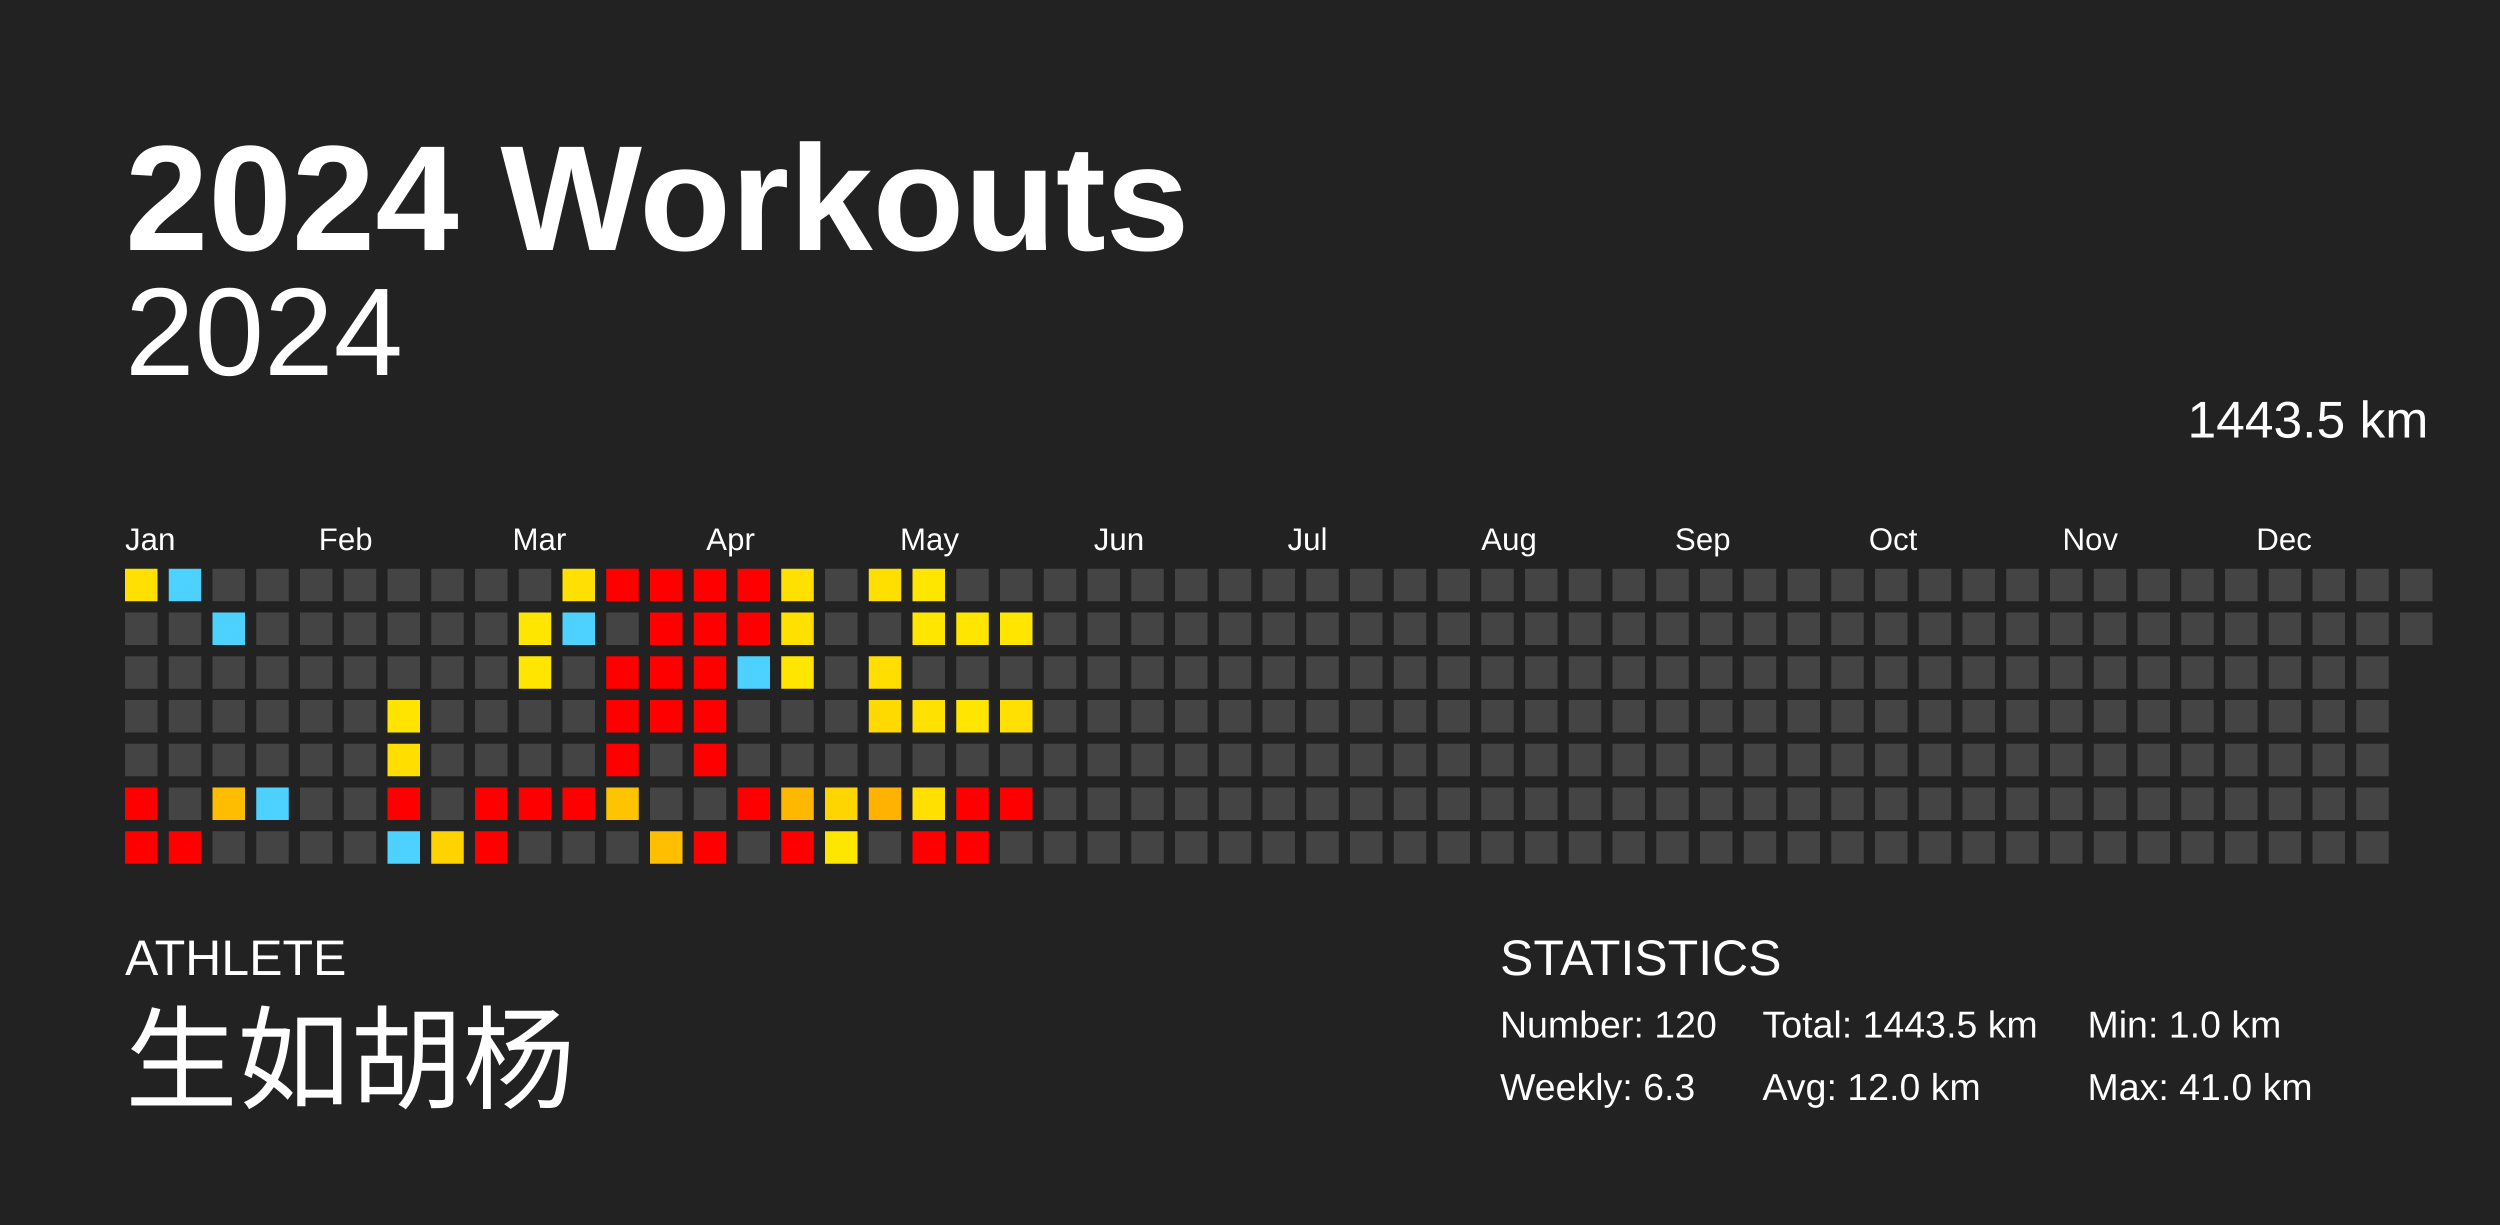
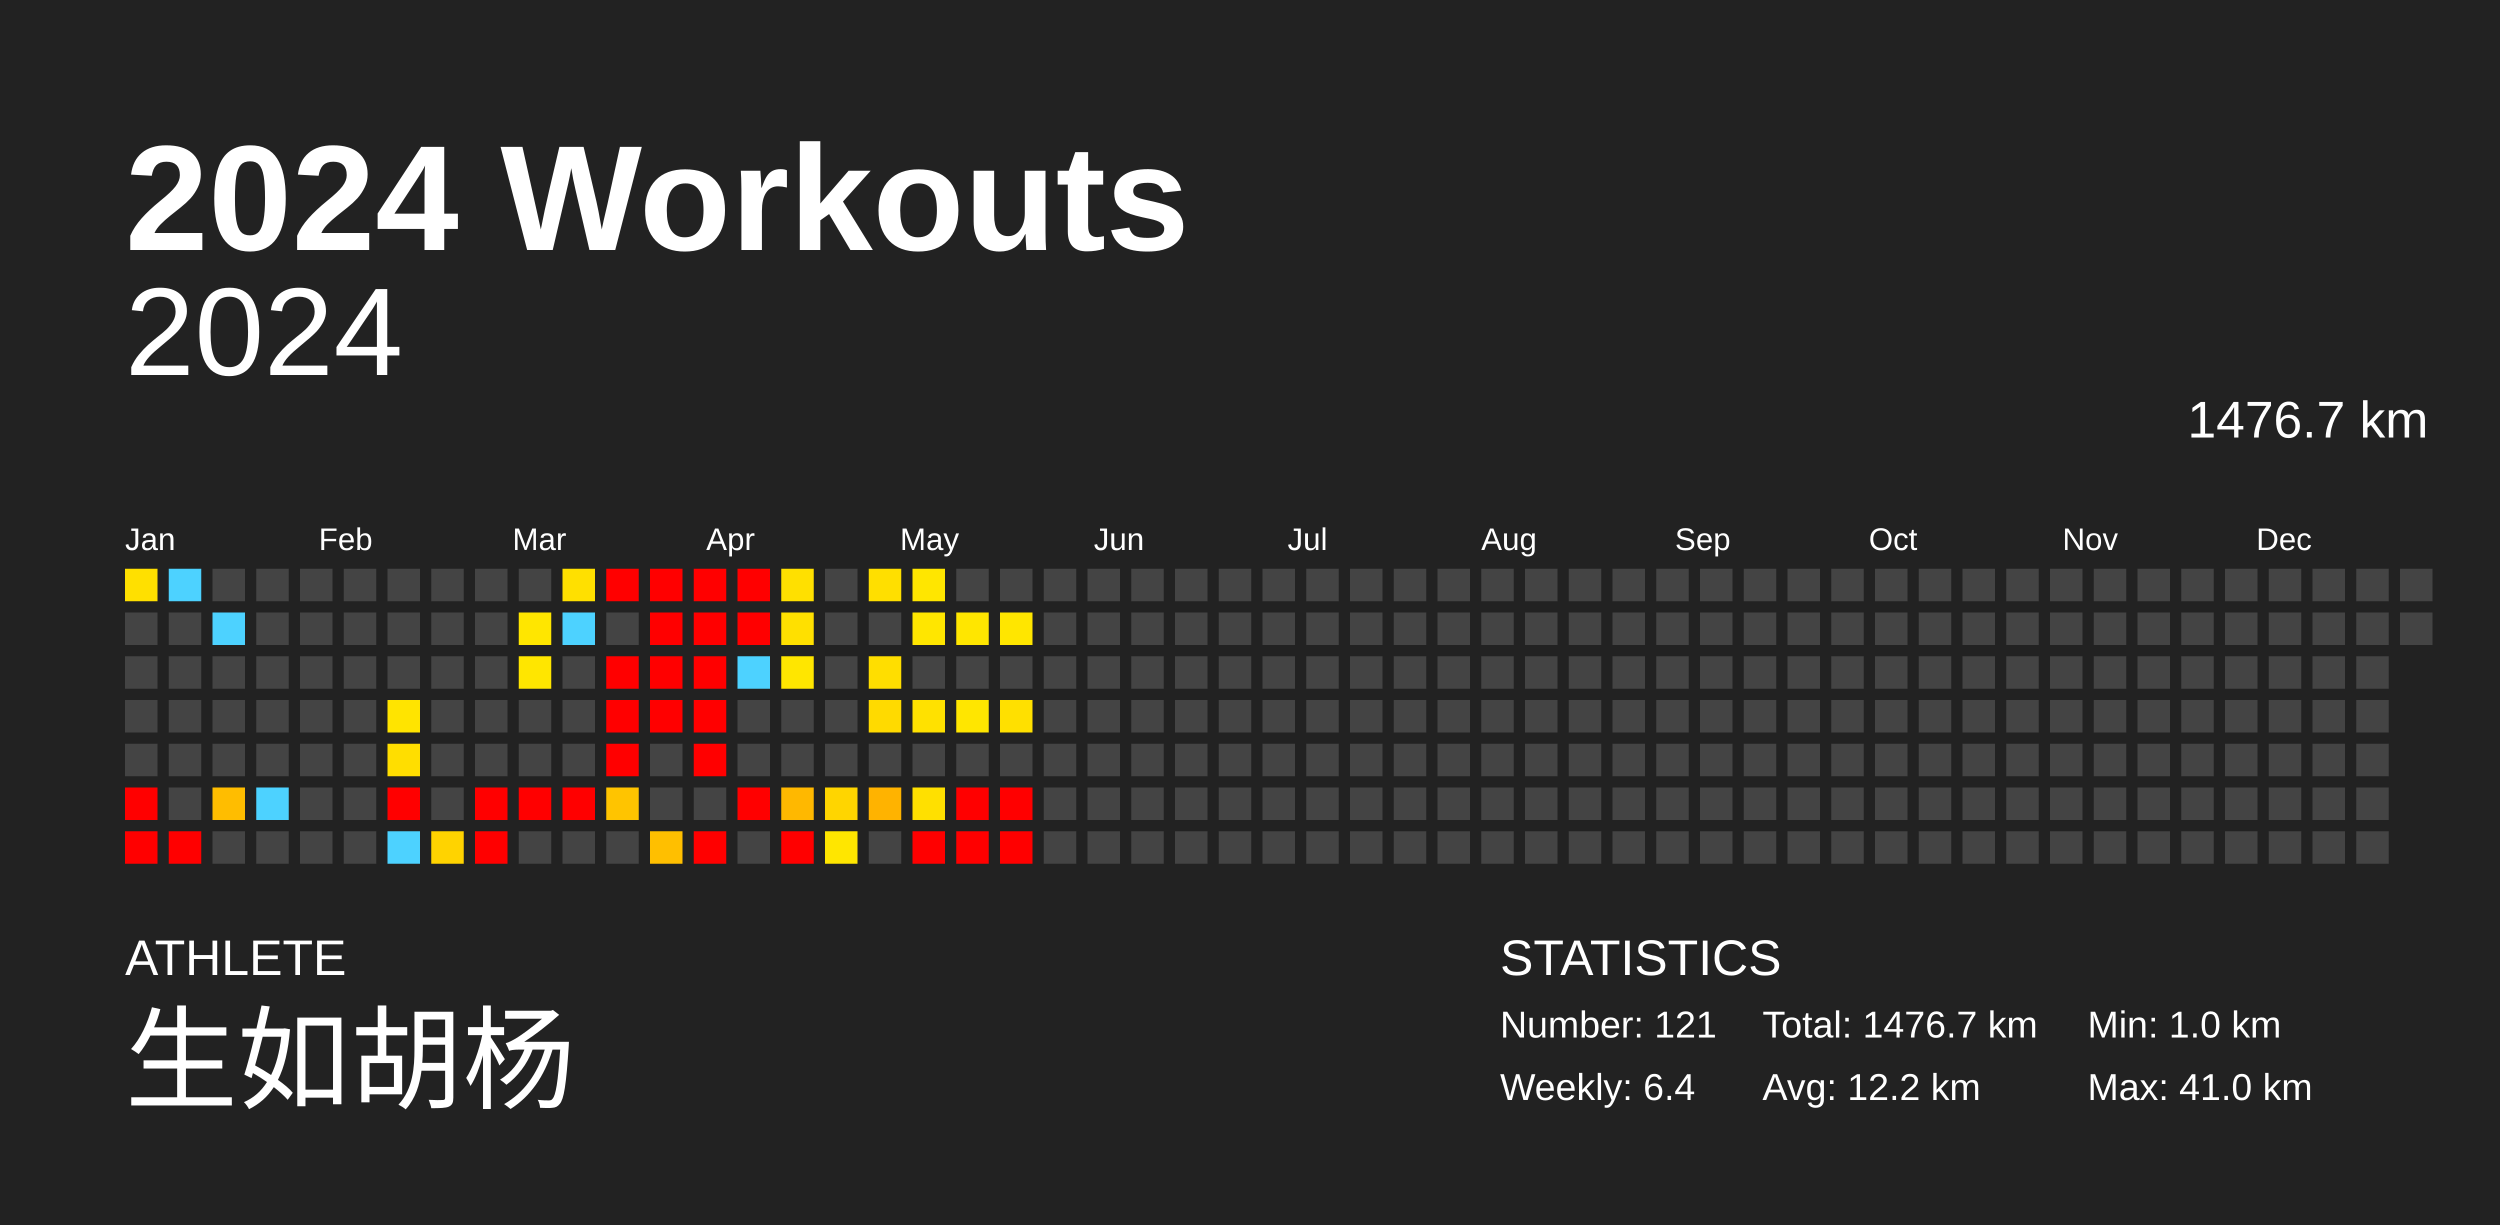
<svg xmlns="http://www.w3.org/2000/svg" baseProfile="full" height="98mm" version="1.1" viewBox="0,0,200,98" width="200mm">
  <defs />
  <rect fill="#222222" height="98" width="200" x="0" y="0" />
  <text fill="#FFFFFF" style="font-size:12px; font-family:Arial; font-weight:bold;" x="10" y="20">2024 Workouts</text>
  <text fill="#FFFFFF" style="font-size:4px; font-family:Arial" x="10" y="78">ATHLETE</text>
  <text fill="#FFFFFF" style="font-size:9px; font-family:Arial" x="10" y="88">生如胡杨</text>
  <text fill="#FFFFFF" style="font-size:4px; font-family:Arial" x="120" y="78">STATISTICS</text>
-   <text fill="#FFFFFF" style="font-size:3px; font-family:Arial" x="120" y="83">Number: 120</text>
-   <text fill="#FFFFFF" style="font-size:3px; font-family:Arial" x="120" y="88">Weekly: 6.3</text>
-   <text fill="#FFFFFF" style="font-size:3px; font-family:Arial" x="141" y="83">Total: 1443.5 km</text>
-   <text fill="#FFFFFF" style="font-size:3px; font-family:Arial" x="141" y="88">Avg: 12.0 km</text>
+   <text fill="#FFFFFF" style="font-size:3px; font-family:Arial" x="120" y="83">Number: 121</text>
+   <text fill="#FFFFFF" style="font-size:3px; font-family:Arial" x="120" y="88">Weekly: 6.4</text>
+   <text fill="#FFFFFF" style="font-size:3px; font-family:Arial" x="141" y="83">Total: 1476.7 km</text>
+   <text fill="#FFFFFF" style="font-size:3px; font-family:Arial" x="141" y="88">Avg: 12.2 km</text>
  <text fill="#FFFFFF" style="font-size:3px; font-family:Arial" x="167" y="83">Min: 1.0 km</text>
  <text fill="#FFFFFF" style="font-size:3px; font-family:Arial" x="167" y="88">Max: 41.0 km</text>
  <text alignment-baseline="hanging" fill="#FFFFFF" style="font-size:10.0px; font-family:Arial;" x="10" y="30">2024</text>
-   <text alignment-baseline="hanging" fill="#FFFFFF" style="font-size:4.125px; font-family:Arial;" x="175" y="35">1443.5 km</text>
+   <text alignment-baseline="hanging" fill="#FFFFFF" style="font-size:4.125px; font-family:Arial;" x="175" y="35">1476.7 km</text>
  <text fill="#FFFFFF" style="font-size:2.5px; font-family:Arial" x="10.0" y="44">Jan</text>
  <text fill="#FFFFFF" style="font-size:2.5px; font-family:Arial" x="25.5" y="44">Feb</text>
  <text fill="#FFFFFF" style="font-size:2.5px; font-family:Arial" x="41.0" y="44">Mar</text>
  <text fill="#FFFFFF" style="font-size:2.5px; font-family:Arial" x="56.5" y="44">Apr</text>
  <text fill="#FFFFFF" style="font-size:2.5px; font-family:Arial" x="72.0" y="44">May</text>
  <text fill="#FFFFFF" style="font-size:2.5px; font-family:Arial" x="87.5" y="44">Jun</text>
  <text fill="#FFFFFF" style="font-size:2.5px; font-family:Arial" x="103.0" y="44">Jul</text>
  <text fill="#FFFFFF" style="font-size:2.5px; font-family:Arial" x="118.5" y="44">Aug</text>
  <text fill="#FFFFFF" style="font-size:2.5px; font-family:Arial" x="134.0" y="44">Sep</text>
  <text fill="#FFFFFF" style="font-size:2.5px; font-family:Arial" x="149.5" y="44">Oct</text>
  <text fill="#FFFFFF" style="font-size:2.5px; font-family:Arial" x="165.0" y="44">Nov</text>
  <text fill="#FFFFFF" style="font-size:2.5px; font-family:Arial" x="180.5" y="44">Dec</text>
  <rect fill="#ffe000" height="2.6" width="2.6" x="10.0" y="45.5" />
  <rect fill="#444444" height="2.6" width="2.6" x="10.0" y="49.0" />
  <rect fill="#444444" height="2.6" width="2.6" x="10.0" y="52.5" />
  <rect fill="#444444" height="2.6" width="2.6" x="10.0" y="56.0" />
  <rect fill="#444444" height="2.6" width="2.6" x="10.0" y="59.5" />
  <rect fill="red" height="2.6" width="2.6" x="10.0" y="63.0" />
  <rect fill="red" height="2.6" width="2.6" x="10.0" y="66.5" />
  <rect fill="#4dd2ff" height="2.6" width="2.6" x="13.5" y="45.5" />
  <rect fill="#444444" height="2.6" width="2.6" x="13.5" y="49.0" />
  <rect fill="#444444" height="2.6" width="2.6" x="13.5" y="52.5" />
  <rect fill="#444444" height="2.6" width="2.6" x="13.5" y="56.0" />
  <rect fill="#444444" height="2.6" width="2.6" x="13.5" y="59.5" />
  <rect fill="#444444" height="2.6" width="2.6" x="13.5" y="63.0" />
  <rect fill="red" height="2.6" width="2.6" x="13.5" y="66.5" />
  <rect fill="#444444" height="2.6" width="2.6" x="17.0" y="45.5" />
  <rect fill="#4dd2ff" height="2.6" width="2.6" x="17.0" y="49.0" />
  <rect fill="#444444" height="2.6" width="2.6" x="17.0" y="52.5" />
  <rect fill="#444444" height="2.6" width="2.6" x="17.0" y="56.0" />
  <rect fill="#444444" height="2.6" width="2.6" x="17.0" y="59.5" />
  <rect fill="#ffbd00" height="2.6" width="2.6" x="17.0" y="63.0" />
  <rect fill="#444444" height="2.6" width="2.6" x="17.0" y="66.5" />
  <rect fill="#444444" height="2.6" width="2.6" x="20.5" y="45.5" />
  <rect fill="#444444" height="2.6" width="2.6" x="20.5" y="49.0" />
  <rect fill="#444444" height="2.6" width="2.6" x="20.5" y="52.5" />
  <rect fill="#444444" height="2.6" width="2.6" x="20.5" y="56.0" />
  <rect fill="#444444" height="2.6" width="2.6" x="20.5" y="59.5" />
  <rect fill="#4dd2ff" height="2.6" width="2.6" x="20.5" y="63.0" />
  <rect fill="#444444" height="2.6" width="2.6" x="20.5" y="66.5" />
  <rect fill="#444444" height="2.6" width="2.6" x="24.0" y="45.5" />
  <rect fill="#444444" height="2.6" width="2.6" x="24.0" y="49.0" />
  <rect fill="#444444" height="2.6" width="2.6" x="24.0" y="52.5" />
  <rect fill="#444444" height="2.6" width="2.6" x="24.0" y="56.0" />
  <rect fill="#444444" height="2.6" width="2.6" x="24.0" y="59.5" />
  <rect fill="#444444" height="2.6" width="2.6" x="24.0" y="63.0" />
  <rect fill="#444444" height="2.6" width="2.6" x="24.0" y="66.5" />
  <rect fill="#444444" height="2.6" width="2.6" x="27.5" y="45.5" />
  <rect fill="#444444" height="2.6" width="2.6" x="27.5" y="49.0" />
  <rect fill="#444444" height="2.6" width="2.6" x="27.5" y="52.5" />
  <rect fill="#444444" height="2.6" width="2.6" x="27.5" y="56.0" />
  <rect fill="#444444" height="2.6" width="2.6" x="27.5" y="59.5" />
  <rect fill="#444444" height="2.6" width="2.6" x="27.5" y="63.0" />
  <rect fill="#444444" height="2.6" width="2.6" x="27.5" y="66.5" />
  <rect fill="#444444" height="2.6" width="2.6" x="31.0" y="45.5" />
  <rect fill="#444444" height="2.6" width="2.6" x="31.0" y="49.0" />
  <rect fill="#444444" height="2.6" width="2.6" x="31.0" y="52.5" />
  <rect fill="#ffe400" height="2.6" width="2.6" x="31.0" y="56.0" />
  <rect fill="#ffde00" height="2.6" width="2.6" x="31.0" y="59.5" />
  <rect fill="red" height="2.6" width="2.6" x="31.0" y="63.0" />
  <rect fill="#4dd2ff" height="2.6" width="2.6" x="31.0" y="66.5" />
  <rect fill="#444444" height="2.6" width="2.6" x="34.5" y="45.5" />
  <rect fill="#444444" height="2.6" width="2.6" x="34.5" y="49.0" />
  <rect fill="#444444" height="2.6" width="2.6" x="34.5" y="52.5" />
  <rect fill="#444444" height="2.6" width="2.6" x="34.5" y="56.0" />
  <rect fill="#444444" height="2.6" width="2.6" x="34.5" y="59.5" />
  <rect fill="#444444" height="2.6" width="2.6" x="34.5" y="63.0" />
  <rect fill="#ffd300" height="2.6" width="2.6" x="34.5" y="66.5" />
  <rect fill="#444444" height="2.6" width="2.6" x="38.0" y="45.5" />
  <rect fill="#444444" height="2.6" width="2.6" x="38.0" y="49.0" />
  <rect fill="#444444" height="2.6" width="2.6" x="38.0" y="52.5" />
  <rect fill="#444444" height="2.6" width="2.6" x="38.0" y="56.0" />
  <rect fill="#444444" height="2.6" width="2.6" x="38.0" y="59.5" />
  <rect fill="red" height="2.6" width="2.6" x="38.0" y="63.0" />
  <rect fill="red" height="2.6" width="2.6" x="38.0" y="66.5" />
  <rect fill="#444444" height="2.6" width="2.6" x="41.5" y="45.5" />
  <rect fill="#ffe600" height="2.6" width="2.6" x="41.5" y="49.0" />
  <rect fill="#ffe600" height="2.6" width="2.6" x="41.5" y="52.5" />
  <rect fill="#444444" height="2.6" width="2.6" x="41.5" y="56.0" />
  <rect fill="#444444" height="2.6" width="2.6" x="41.5" y="59.5" />
  <rect fill="red" height="2.6" width="2.6" x="41.5" y="63.0" />
  <rect fill="#444444" height="2.6" width="2.6" x="41.5" y="66.5" />
  <rect fill="#ffe000" height="2.6" width="2.6" x="45.0" y="45.5" />
  <rect fill="#4dd2ff" height="2.6" width="2.6" x="45.0" y="49.0" />
  <rect fill="#444444" height="2.6" width="2.6" x="45.0" y="52.5" />
  <rect fill="#444444" height="2.6" width="2.6" x="45.0" y="56.0" />
  <rect fill="#444444" height="2.6" width="2.6" x="45.0" y="59.5" />
  <rect fill="red" height="2.6" width="2.6" x="45.0" y="63.0" />
  <rect fill="#444444" height="2.6" width="2.6" x="45.0" y="66.5" />
  <rect fill="red" height="2.6" width="2.6" x="48.5" y="45.5" />
  <rect fill="#444444" height="2.6" width="2.6" x="48.5" y="49.0" />
  <rect fill="red" height="2.6" width="2.6" x="48.5" y="52.5" />
  <rect fill="red" height="2.6" width="2.6" x="48.5" y="56.0" />
  <rect fill="red" height="2.6" width="2.6" x="48.5" y="59.5" />
  <rect fill="#ffc400" height="2.6" width="2.6" x="48.5" y="63.0" />
  <rect fill="#444444" height="2.6" width="2.6" x="48.5" y="66.5" />
  <rect fill="red" height="2.6" width="2.6" x="52.0" y="45.5" />
  <rect fill="red" height="2.6" width="2.6" x="52.0" y="49.0" />
  <rect fill="red" height="2.6" width="2.6" x="52.0" y="52.5" />
  <rect fill="red" height="2.6" width="2.6" x="52.0" y="56.0" />
  <rect fill="#444444" height="2.6" width="2.6" x="52.0" y="59.5" />
  <rect fill="#444444" height="2.6" width="2.6" x="52.0" y="63.0" />
  <rect fill="#ffbf00" height="2.6" width="2.6" x="52.0" y="66.5" />
  <rect fill="red" height="2.6" width="2.6" x="55.5" y="45.5" />
  <rect fill="red" height="2.6" width="2.6" x="55.5" y="49.0" />
  <rect fill="red" height="2.6" width="2.6" x="55.5" y="52.5" />
  <rect fill="red" height="2.6" width="2.6" x="55.5" y="56.0" />
  <rect fill="red" height="2.6" width="2.6" x="55.5" y="59.5" />
  <rect fill="#444444" height="2.6" width="2.6" x="55.5" y="63.0" />
  <rect fill="red" height="2.6" width="2.6" x="55.5" y="66.5" />
  <rect fill="red" height="2.6" width="2.6" x="59.0" y="45.5" />
  <rect fill="red" height="2.6" width="2.6" x="59.0" y="49.0" />
  <rect fill="#4dd2ff" height="2.6" width="2.6" x="59.0" y="52.5" />
  <rect fill="#444444" height="2.6" width="2.6" x="59.0" y="56.0" />
  <rect fill="#444444" height="2.6" width="2.6" x="59.0" y="59.5" />
  <rect fill="red" height="2.6" width="2.6" x="59.0" y="63.0" />
  <rect fill="#444444" height="2.6" width="2.6" x="59.0" y="66.5" />
  <rect fill="#ffe000" height="2.6" width="2.6" x="62.5" y="45.5" />
  <rect fill="#ffe000" height="2.6" width="2.6" x="62.5" y="49.0" />
  <rect fill="#ffe600" height="2.6" width="2.6" x="62.5" y="52.5" />
  <rect fill="#444444" height="2.6" width="2.6" x="62.5" y="56.0" />
  <rect fill="#444444" height="2.6" width="2.6" x="62.5" y="59.5" />
  <rect fill="#ffb800" height="2.6" width="2.6" x="62.5" y="63.0" />
  <rect fill="red" height="2.6" width="2.6" x="62.5" y="66.5" />
  <rect fill="#444444" height="2.6" width="2.6" x="66.0" y="45.5" />
  <rect fill="#444444" height="2.6" width="2.6" x="66.0" y="49.0" />
  <rect fill="#444444" height="2.6" width="2.6" x="66.0" y="52.5" />
  <rect fill="#444444" height="2.6" width="2.6" x="66.0" y="56.0" />
  <rect fill="#444444" height="2.6" width="2.6" x="66.0" y="59.5" />
  <rect fill="#ffd500" height="2.6" width="2.6" x="66.0" y="63.0" />
  <rect fill="#ffe600" height="2.6" width="2.6" x="66.0" y="66.5" />
  <rect fill="#ffdf00" height="2.6" width="2.6" x="69.5" y="45.5" />
  <rect fill="#444444" height="2.6" width="2.6" x="69.5" y="49.0" />
  <rect fill="#ffde00" height="2.6" width="2.6" x="69.5" y="52.5" />
  <rect fill="#ffda00" height="2.6" width="2.6" x="69.5" y="56.0" />
  <rect fill="#444444" height="2.6" width="2.6" x="69.5" y="59.5" />
  <rect fill="#ffb300" height="2.6" width="2.6" x="69.5" y="63.0" />
  <rect fill="#444444" height="2.6" width="2.6" x="69.5" y="66.5" />
  <rect fill="#ffe600" height="2.6" width="2.6" x="73.0" y="45.5" />
  <rect fill="#ffe600" height="2.6" width="2.6" x="73.0" y="49.0" />
  <rect fill="#444444" height="2.6" width="2.6" x="73.0" y="52.5" />
  <rect fill="#ffe100" height="2.6" width="2.6" x="73.0" y="56.0" />
  <rect fill="#444444" height="2.6" width="2.6" x="73.0" y="59.5" />
  <rect fill="#ffe000" height="2.6" width="2.6" x="73.0" y="63.0" />
  <rect fill="red" height="2.6" width="2.6" x="73.0" y="66.5" />
  <rect fill="#444444" height="2.6" width="2.6" x="76.5" y="45.5" />
  <rect fill="#ffe600" height="2.6" width="2.6" x="76.5" y="49.0" />
  <rect fill="#444444" height="2.6" width="2.6" x="76.5" y="52.5" />
  <rect fill="#ffe600" height="2.6" width="2.6" x="76.5" y="56.0" />
  <rect fill="#444444" height="2.6" width="2.6" x="76.5" y="59.5" />
  <rect fill="red" height="2.6" width="2.6" x="76.5" y="63.0" />
  <rect fill="red" height="2.6" width="2.6" x="76.5" y="66.5" />
  <rect fill="#444444" height="2.6" width="2.6" x="80.0" y="45.5" />
  <rect fill="#ffe600" height="2.6" width="2.6" x="80.0" y="49.0" />
  <rect fill="#444444" height="2.6" width="2.6" x="80.0" y="52.5" />
  <rect fill="#ffe000" height="2.6" width="2.6" x="80.0" y="56.0" />
  <rect fill="#444444" height="2.6" width="2.6" x="80.0" y="59.5" />
  <rect fill="red" height="2.6" width="2.6" x="80.0" y="63.0" />
-   <rect fill="#444444" height="2.6" width="2.6" x="80.0" y="66.5" />
+   <rect fill="red" height="2.6" width="2.6" x="80.0" y="66.5" />
  <rect fill="#444444" height="2.6" width="2.6" x="83.5" y="45.5" />
  <rect fill="#444444" height="2.6" width="2.6" x="83.5" y="49.0" />
  <rect fill="#444444" height="2.6" width="2.6" x="83.5" y="52.5" />
  <rect fill="#444444" height="2.6" width="2.6" x="83.5" y="56.0" />
  <rect fill="#444444" height="2.6" width="2.6" x="83.5" y="59.5" />
  <rect fill="#444444" height="2.6" width="2.6" x="83.5" y="63.0" />
  <rect fill="#444444" height="2.6" width="2.6" x="83.5" y="66.5" />
  <rect fill="#444444" height="2.6" width="2.6" x="87.0" y="45.5" />
  <rect fill="#444444" height="2.6" width="2.6" x="87.0" y="49.0" />
  <rect fill="#444444" height="2.6" width="2.6" x="87.0" y="52.5" />
  <rect fill="#444444" height="2.6" width="2.6" x="87.0" y="56.0" />
  <rect fill="#444444" height="2.6" width="2.6" x="87.0" y="59.5" />
  <rect fill="#444444" height="2.6" width="2.6" x="87.0" y="63.0" />
  <rect fill="#444444" height="2.6" width="2.6" x="87.0" y="66.5" />
  <rect fill="#444444" height="2.6" width="2.6" x="90.5" y="45.5" />
  <rect fill="#444444" height="2.6" width="2.6" x="90.5" y="49.0" />
  <rect fill="#444444" height="2.6" width="2.6" x="90.5" y="52.5" />
  <rect fill="#444444" height="2.6" width="2.6" x="90.5" y="56.0" />
  <rect fill="#444444" height="2.6" width="2.6" x="90.5" y="59.5" />
  <rect fill="#444444" height="2.6" width="2.6" x="90.5" y="63.0" />
  <rect fill="#444444" height="2.6" width="2.6" x="90.5" y="66.5" />
  <rect fill="#444444" height="2.6" width="2.6" x="94.0" y="45.5" />
  <rect fill="#444444" height="2.6" width="2.6" x="94.0" y="49.0" />
  <rect fill="#444444" height="2.6" width="2.6" x="94.0" y="52.5" />
  <rect fill="#444444" height="2.6" width="2.6" x="94.0" y="56.0" />
  <rect fill="#444444" height="2.6" width="2.6" x="94.0" y="59.5" />
  <rect fill="#444444" height="2.6" width="2.6" x="94.0" y="63.0" />
  <rect fill="#444444" height="2.6" width="2.6" x="94.0" y="66.5" />
  <rect fill="#444444" height="2.6" width="2.6" x="97.5" y="45.5" />
  <rect fill="#444444" height="2.6" width="2.6" x="97.5" y="49.0" />
  <rect fill="#444444" height="2.6" width="2.6" x="97.5" y="52.5" />
  <rect fill="#444444" height="2.6" width="2.6" x="97.5" y="56.0" />
  <rect fill="#444444" height="2.6" width="2.6" x="97.5" y="59.5" />
  <rect fill="#444444" height="2.6" width="2.6" x="97.5" y="63.0" />
  <rect fill="#444444" height="2.6" width="2.6" x="97.5" y="66.5" />
  <rect fill="#444444" height="2.6" width="2.6" x="101.0" y="45.5" />
  <rect fill="#444444" height="2.6" width="2.6" x="101.0" y="49.0" />
  <rect fill="#444444" height="2.6" width="2.6" x="101.0" y="52.5" />
  <rect fill="#444444" height="2.6" width="2.6" x="101.0" y="56.0" />
  <rect fill="#444444" height="2.6" width="2.6" x="101.0" y="59.5" />
  <rect fill="#444444" height="2.6" width="2.6" x="101.0" y="63.0" />
  <rect fill="#444444" height="2.6" width="2.6" x="101.0" y="66.5" />
  <rect fill="#444444" height="2.6" width="2.6" x="104.5" y="45.5" />
  <rect fill="#444444" height="2.6" width="2.6" x="104.5" y="49.0" />
  <rect fill="#444444" height="2.6" width="2.6" x="104.5" y="52.5" />
  <rect fill="#444444" height="2.6" width="2.6" x="104.5" y="56.0" />
  <rect fill="#444444" height="2.6" width="2.6" x="104.5" y="59.5" />
  <rect fill="#444444" height="2.6" width="2.6" x="104.5" y="63.0" />
  <rect fill="#444444" height="2.6" width="2.6" x="104.5" y="66.5" />
  <rect fill="#444444" height="2.6" width="2.6" x="108.0" y="45.5" />
  <rect fill="#444444" height="2.6" width="2.6" x="108.0" y="49.0" />
  <rect fill="#444444" height="2.6" width="2.6" x="108.0" y="52.5" />
  <rect fill="#444444" height="2.6" width="2.6" x="108.0" y="56.0" />
  <rect fill="#444444" height="2.6" width="2.6" x="108.0" y="59.5" />
  <rect fill="#444444" height="2.6" width="2.6" x="108.0" y="63.0" />
  <rect fill="#444444" height="2.6" width="2.6" x="108.0" y="66.5" />
  <rect fill="#444444" height="2.6" width="2.6" x="111.5" y="45.5" />
  <rect fill="#444444" height="2.6" width="2.6" x="111.5" y="49.0" />
  <rect fill="#444444" height="2.6" width="2.6" x="111.5" y="52.5" />
  <rect fill="#444444" height="2.6" width="2.6" x="111.5" y="56.0" />
  <rect fill="#444444" height="2.6" width="2.6" x="111.5" y="59.5" />
  <rect fill="#444444" height="2.6" width="2.6" x="111.5" y="63.0" />
  <rect fill="#444444" height="2.6" width="2.6" x="111.5" y="66.5" />
  <rect fill="#444444" height="2.6" width="2.6" x="115.0" y="45.5" />
  <rect fill="#444444" height="2.6" width="2.6" x="115.0" y="49.0" />
  <rect fill="#444444" height="2.6" width="2.6" x="115.0" y="52.5" />
  <rect fill="#444444" height="2.6" width="2.6" x="115.0" y="56.0" />
  <rect fill="#444444" height="2.6" width="2.6" x="115.0" y="59.5" />
  <rect fill="#444444" height="2.6" width="2.6" x="115.0" y="63.0" />
  <rect fill="#444444" height="2.6" width="2.6" x="115.0" y="66.5" />
  <rect fill="#444444" height="2.6" width="2.6" x="118.5" y="45.5" />
  <rect fill="#444444" height="2.6" width="2.6" x="118.5" y="49.0" />
  <rect fill="#444444" height="2.6" width="2.6" x="118.5" y="52.5" />
  <rect fill="#444444" height="2.6" width="2.6" x="118.5" y="56.0" />
  <rect fill="#444444" height="2.6" width="2.6" x="118.5" y="59.5" />
  <rect fill="#444444" height="2.6" width="2.6" x="118.5" y="63.0" />
  <rect fill="#444444" height="2.6" width="2.6" x="118.5" y="66.5" />
  <rect fill="#444444" height="2.6" width="2.6" x="122.0" y="45.5" />
  <rect fill="#444444" height="2.6" width="2.6" x="122.0" y="49.0" />
  <rect fill="#444444" height="2.6" width="2.6" x="122.0" y="52.5" />
  <rect fill="#444444" height="2.6" width="2.6" x="122.0" y="56.0" />
  <rect fill="#444444" height="2.6" width="2.6" x="122.0" y="59.5" />
  <rect fill="#444444" height="2.6" width="2.6" x="122.0" y="63.0" />
  <rect fill="#444444" height="2.6" width="2.6" x="122.0" y="66.5" />
  <rect fill="#444444" height="2.6" width="2.6" x="125.5" y="45.5" />
  <rect fill="#444444" height="2.6" width="2.6" x="125.5" y="49.0" />
  <rect fill="#444444" height="2.6" width="2.6" x="125.5" y="52.5" />
  <rect fill="#444444" height="2.6" width="2.6" x="125.5" y="56.0" />
  <rect fill="#444444" height="2.6" width="2.6" x="125.5" y="59.5" />
  <rect fill="#444444" height="2.6" width="2.6" x="125.5" y="63.0" />
  <rect fill="#444444" height="2.6" width="2.6" x="125.5" y="66.5" />
  <rect fill="#444444" height="2.6" width="2.6" x="129.0" y="45.5" />
  <rect fill="#444444" height="2.6" width="2.6" x="129.0" y="49.0" />
  <rect fill="#444444" height="2.6" width="2.6" x="129.0" y="52.5" />
  <rect fill="#444444" height="2.6" width="2.6" x="129.0" y="56.0" />
  <rect fill="#444444" height="2.6" width="2.6" x="129.0" y="59.5" />
  <rect fill="#444444" height="2.6" width="2.6" x="129.0" y="63.0" />
  <rect fill="#444444" height="2.6" width="2.6" x="129.0" y="66.5" />
  <rect fill="#444444" height="2.6" width="2.6" x="132.5" y="45.5" />
  <rect fill="#444444" height="2.6" width="2.6" x="132.5" y="49.0" />
  <rect fill="#444444" height="2.6" width="2.6" x="132.5" y="52.5" />
  <rect fill="#444444" height="2.6" width="2.6" x="132.5" y="56.0" />
  <rect fill="#444444" height="2.6" width="2.6" x="132.5" y="59.5" />
  <rect fill="#444444" height="2.6" width="2.6" x="132.5" y="63.0" />
  <rect fill="#444444" height="2.6" width="2.6" x="132.5" y="66.5" />
  <rect fill="#444444" height="2.6" width="2.6" x="136.0" y="45.5" />
  <rect fill="#444444" height="2.6" width="2.6" x="136.0" y="49.0" />
  <rect fill="#444444" height="2.6" width="2.6" x="136.0" y="52.5" />
  <rect fill="#444444" height="2.6" width="2.6" x="136.0" y="56.0" />
  <rect fill="#444444" height="2.6" width="2.6" x="136.0" y="59.5" />
  <rect fill="#444444" height="2.6" width="2.6" x="136.0" y="63.0" />
  <rect fill="#444444" height="2.6" width="2.6" x="136.0" y="66.5" />
  <rect fill="#444444" height="2.6" width="2.6" x="139.5" y="45.5" />
  <rect fill="#444444" height="2.6" width="2.6" x="139.5" y="49.0" />
  <rect fill="#444444" height="2.6" width="2.6" x="139.5" y="52.5" />
  <rect fill="#444444" height="2.6" width="2.6" x="139.5" y="56.0" />
  <rect fill="#444444" height="2.6" width="2.6" x="139.5" y="59.5" />
  <rect fill="#444444" height="2.6" width="2.6" x="139.5" y="63.0" />
  <rect fill="#444444" height="2.6" width="2.6" x="139.5" y="66.5" />
  <rect fill="#444444" height="2.6" width="2.6" x="143.0" y="45.5" />
  <rect fill="#444444" height="2.6" width="2.6" x="143.0" y="49.0" />
  <rect fill="#444444" height="2.6" width="2.6" x="143.0" y="52.5" />
  <rect fill="#444444" height="2.6" width="2.6" x="143.0" y="56.0" />
  <rect fill="#444444" height="2.6" width="2.6" x="143.0" y="59.5" />
  <rect fill="#444444" height="2.6" width="2.6" x="143.0" y="63.0" />
  <rect fill="#444444" height="2.6" width="2.6" x="143.0" y="66.5" />
  <rect fill="#444444" height="2.6" width="2.6" x="146.5" y="45.5" />
  <rect fill="#444444" height="2.6" width="2.6" x="146.5" y="49.0" />
  <rect fill="#444444" height="2.6" width="2.6" x="146.5" y="52.5" />
  <rect fill="#444444" height="2.6" width="2.6" x="146.5" y="56.0" />
  <rect fill="#444444" height="2.6" width="2.6" x="146.5" y="59.5" />
  <rect fill="#444444" height="2.6" width="2.6" x="146.5" y="63.0" />
  <rect fill="#444444" height="2.6" width="2.6" x="146.5" y="66.5" />
  <rect fill="#444444" height="2.6" width="2.6" x="150.0" y="45.5" />
  <rect fill="#444444" height="2.6" width="2.6" x="150.0" y="49.0" />
  <rect fill="#444444" height="2.6" width="2.6" x="150.0" y="52.5" />
  <rect fill="#444444" height="2.6" width="2.6" x="150.0" y="56.0" />
  <rect fill="#444444" height="2.6" width="2.6" x="150.0" y="59.5" />
  <rect fill="#444444" height="2.6" width="2.6" x="150.0" y="63.0" />
  <rect fill="#444444" height="2.6" width="2.6" x="150.0" y="66.5" />
  <rect fill="#444444" height="2.6" width="2.6" x="153.5" y="45.5" />
  <rect fill="#444444" height="2.6" width="2.6" x="153.5" y="49.0" />
  <rect fill="#444444" height="2.6" width="2.6" x="153.5" y="52.5" />
  <rect fill="#444444" height="2.6" width="2.6" x="153.5" y="56.0" />
  <rect fill="#444444" height="2.6" width="2.6" x="153.5" y="59.5" />
  <rect fill="#444444" height="2.6" width="2.6" x="153.5" y="63.0" />
  <rect fill="#444444" height="2.6" width="2.6" x="153.5" y="66.5" />
  <rect fill="#444444" height="2.6" width="2.6" x="157.0" y="45.5" />
  <rect fill="#444444" height="2.6" width="2.6" x="157.0" y="49.0" />
  <rect fill="#444444" height="2.6" width="2.6" x="157.0" y="52.5" />
  <rect fill="#444444" height="2.6" width="2.6" x="157.0" y="56.0" />
  <rect fill="#444444" height="2.6" width="2.6" x="157.0" y="59.5" />
  <rect fill="#444444" height="2.6" width="2.6" x="157.0" y="63.0" />
  <rect fill="#444444" height="2.6" width="2.6" x="157.0" y="66.5" />
  <rect fill="#444444" height="2.6" width="2.6" x="160.5" y="45.5" />
  <rect fill="#444444" height="2.6" width="2.6" x="160.5" y="49.0" />
  <rect fill="#444444" height="2.6" width="2.6" x="160.5" y="52.5" />
  <rect fill="#444444" height="2.6" width="2.6" x="160.5" y="56.0" />
  <rect fill="#444444" height="2.6" width="2.6" x="160.5" y="59.5" />
  <rect fill="#444444" height="2.6" width="2.6" x="160.5" y="63.0" />
  <rect fill="#444444" height="2.6" width="2.6" x="160.5" y="66.5" />
  <rect fill="#444444" height="2.6" width="2.6" x="164.0" y="45.5" />
  <rect fill="#444444" height="2.6" width="2.6" x="164.0" y="49.0" />
  <rect fill="#444444" height="2.6" width="2.6" x="164.0" y="52.5" />
  <rect fill="#444444" height="2.6" width="2.6" x="164.0" y="56.0" />
  <rect fill="#444444" height="2.6" width="2.6" x="164.0" y="59.5" />
  <rect fill="#444444" height="2.6" width="2.6" x="164.0" y="63.0" />
  <rect fill="#444444" height="2.6" width="2.6" x="164.0" y="66.5" />
  <rect fill="#444444" height="2.6" width="2.6" x="167.5" y="45.5" />
  <rect fill="#444444" height="2.6" width="2.6" x="167.5" y="49.0" />
  <rect fill="#444444" height="2.6" width="2.6" x="167.5" y="52.5" />
  <rect fill="#444444" height="2.6" width="2.6" x="167.5" y="56.0" />
  <rect fill="#444444" height="2.6" width="2.6" x="167.5" y="59.5" />
  <rect fill="#444444" height="2.6" width="2.6" x="167.5" y="63.0" />
  <rect fill="#444444" height="2.6" width="2.6" x="167.5" y="66.5" />
  <rect fill="#444444" height="2.6" width="2.6" x="171.0" y="45.5" />
  <rect fill="#444444" height="2.6" width="2.6" x="171.0" y="49.0" />
  <rect fill="#444444" height="2.6" width="2.6" x="171.0" y="52.5" />
  <rect fill="#444444" height="2.6" width="2.6" x="171.0" y="56.0" />
  <rect fill="#444444" height="2.6" width="2.6" x="171.0" y="59.5" />
  <rect fill="#444444" height="2.6" width="2.6" x="171.0" y="63.0" />
  <rect fill="#444444" height="2.6" width="2.6" x="171.0" y="66.5" />
  <rect fill="#444444" height="2.6" width="2.6" x="174.5" y="45.5" />
  <rect fill="#444444" height="2.6" width="2.6" x="174.5" y="49.0" />
  <rect fill="#444444" height="2.6" width="2.6" x="174.5" y="52.5" />
  <rect fill="#444444" height="2.6" width="2.6" x="174.5" y="56.0" />
  <rect fill="#444444" height="2.6" width="2.6" x="174.5" y="59.5" />
  <rect fill="#444444" height="2.6" width="2.6" x="174.5" y="63.0" />
  <rect fill="#444444" height="2.6" width="2.6" x="174.5" y="66.5" />
  <rect fill="#444444" height="2.6" width="2.6" x="178.0" y="45.5" />
  <rect fill="#444444" height="2.6" width="2.6" x="178.0" y="49.0" />
  <rect fill="#444444" height="2.6" width="2.6" x="178.0" y="52.5" />
  <rect fill="#444444" height="2.6" width="2.6" x="178.0" y="56.0" />
  <rect fill="#444444" height="2.6" width="2.6" x="178.0" y="59.5" />
  <rect fill="#444444" height="2.6" width="2.6" x="178.0" y="63.0" />
  <rect fill="#444444" height="2.6" width="2.6" x="178.0" y="66.5" />
  <rect fill="#444444" height="2.6" width="2.6" x="181.5" y="45.5" />
  <rect fill="#444444" height="2.6" width="2.6" x="181.5" y="49.0" />
  <rect fill="#444444" height="2.6" width="2.6" x="181.5" y="52.5" />
  <rect fill="#444444" height="2.6" width="2.6" x="181.5" y="56.0" />
  <rect fill="#444444" height="2.6" width="2.6" x="181.5" y="59.5" />
  <rect fill="#444444" height="2.6" width="2.6" x="181.5" y="63.0" />
  <rect fill="#444444" height="2.6" width="2.6" x="181.5" y="66.5" />
  <rect fill="#444444" height="2.6" width="2.6" x="185.0" y="45.5" />
  <rect fill="#444444" height="2.6" width="2.6" x="185.0" y="49.0" />
  <rect fill="#444444" height="2.6" width="2.6" x="185.0" y="52.5" />
  <rect fill="#444444" height="2.6" width="2.6" x="185.0" y="56.0" />
  <rect fill="#444444" height="2.6" width="2.6" x="185.0" y="59.5" />
  <rect fill="#444444" height="2.6" width="2.6" x="185.0" y="63.0" />
  <rect fill="#444444" height="2.6" width="2.6" x="185.0" y="66.5" />
  <rect fill="#444444" height="2.6" width="2.6" x="188.5" y="45.5" />
  <rect fill="#444444" height="2.6" width="2.6" x="188.5" y="49.0" />
  <rect fill="#444444" height="2.6" width="2.6" x="188.5" y="52.5" />
  <rect fill="#444444" height="2.6" width="2.6" x="188.5" y="56.0" />
  <rect fill="#444444" height="2.6" width="2.6" x="188.5" y="59.5" />
  <rect fill="#444444" height="2.6" width="2.6" x="188.5" y="63.0" />
  <rect fill="#444444" height="2.6" width="2.6" x="188.5" y="66.5" />
  <rect fill="#444444" height="2.6" width="2.6" x="192.0" y="45.5" />
  <rect fill="#444444" height="2.6" width="2.6" x="192.0" y="49.0" />
</svg>
